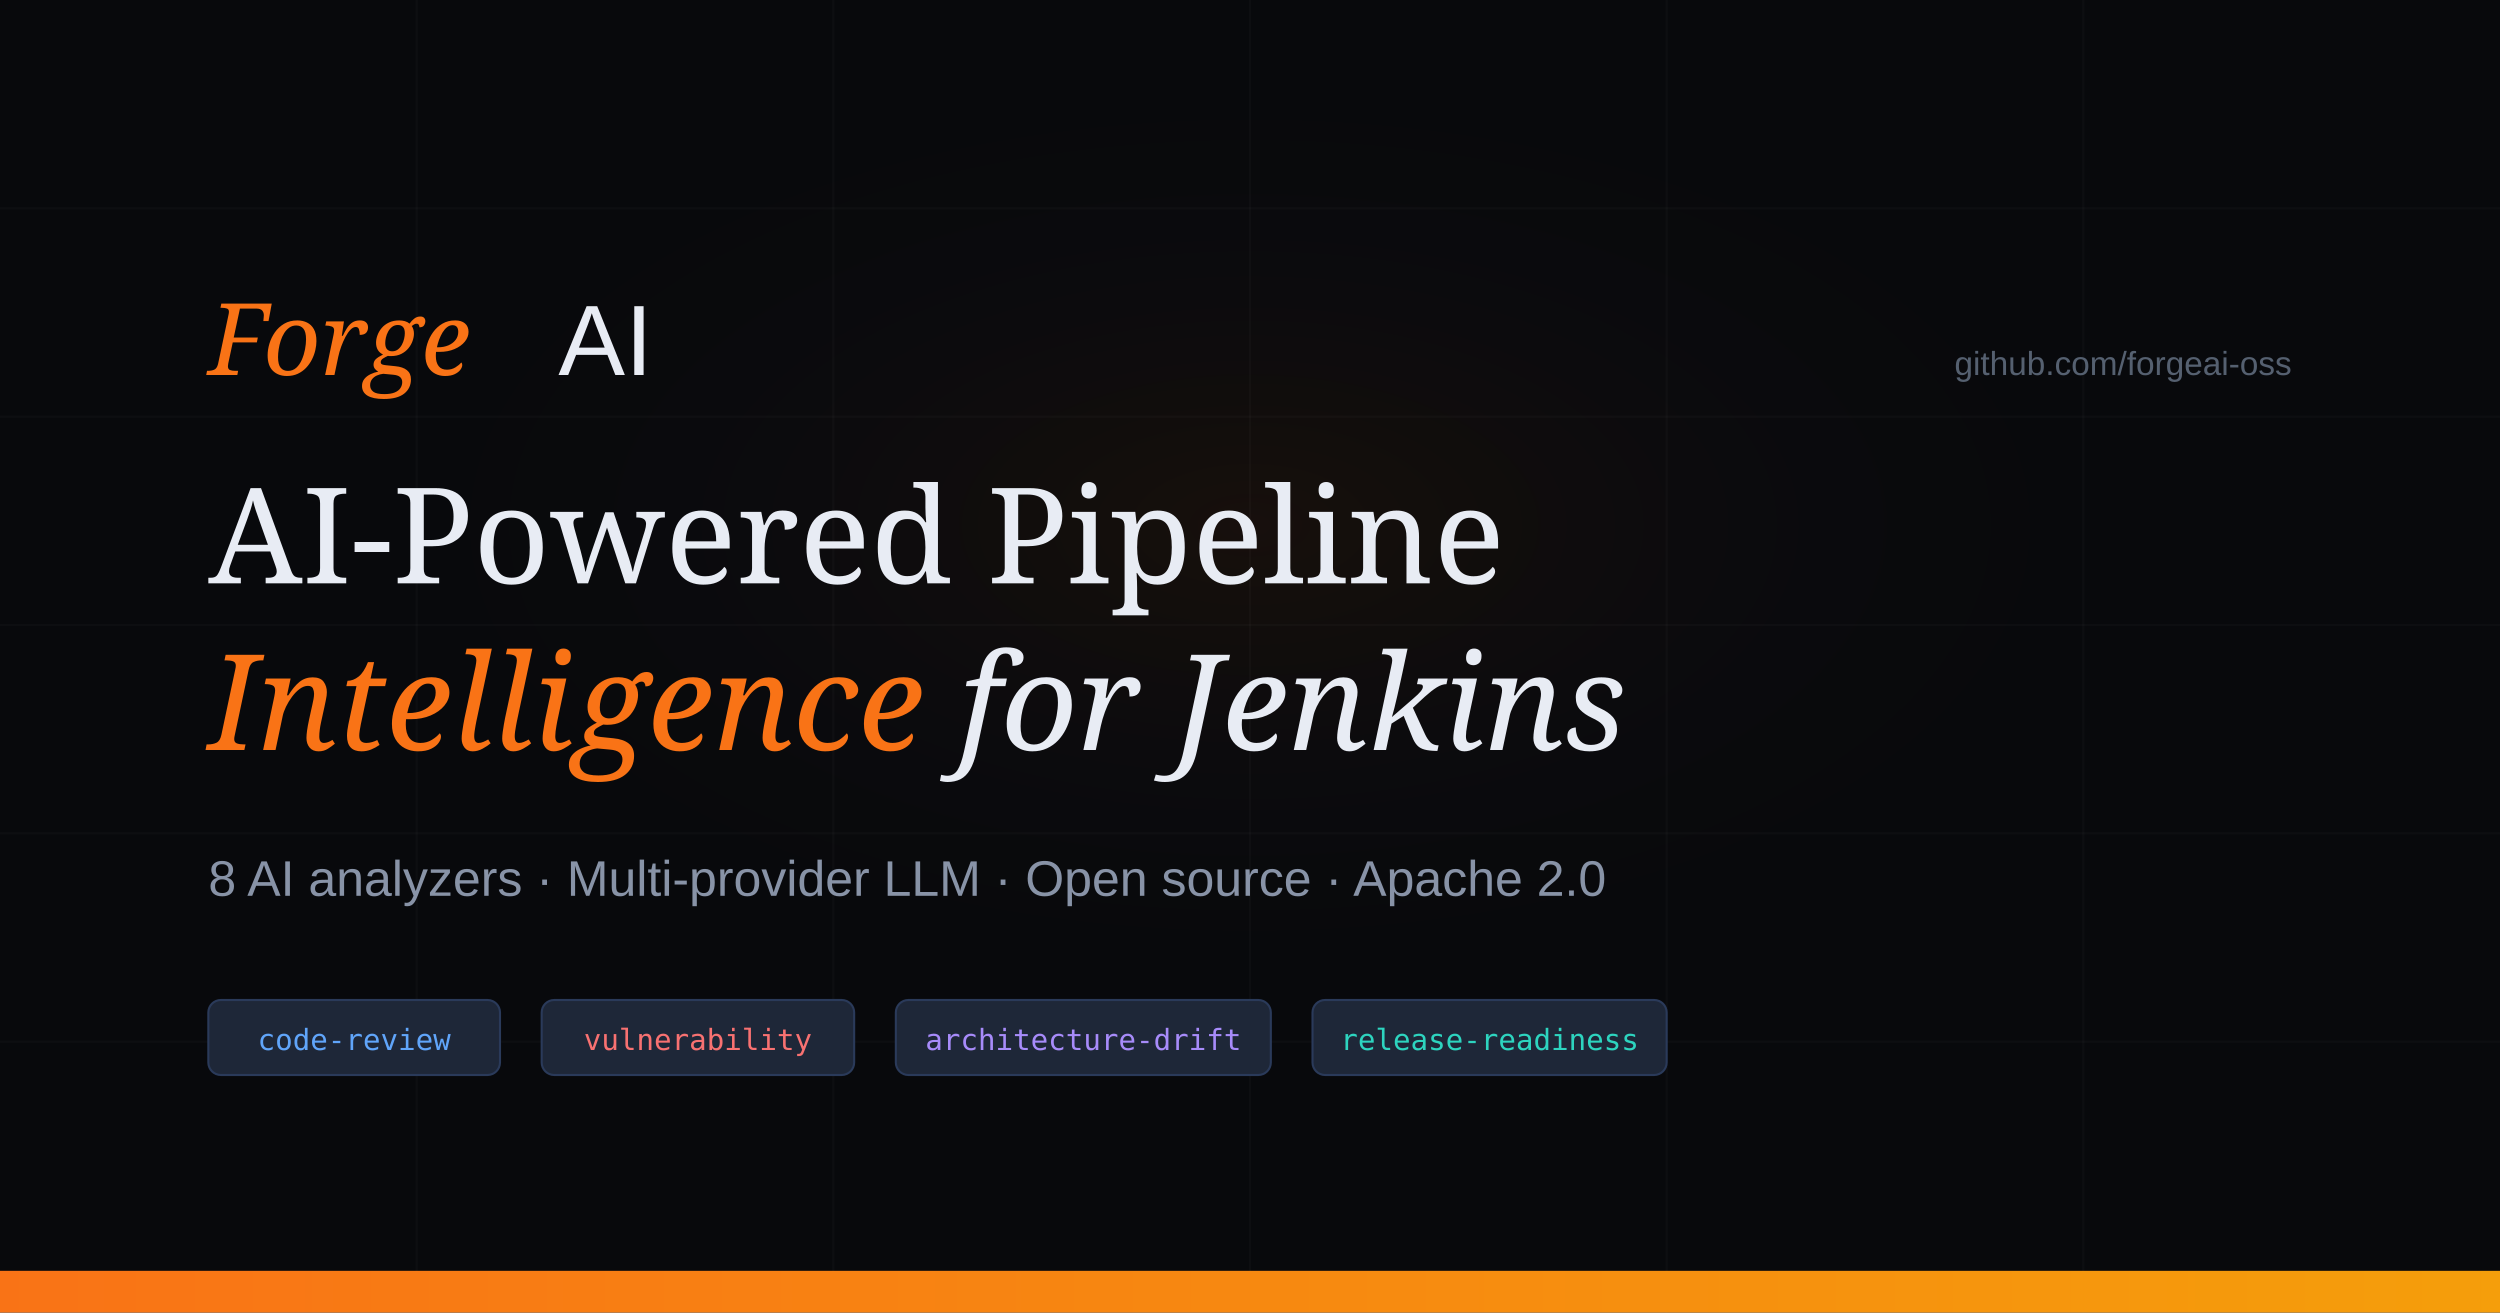
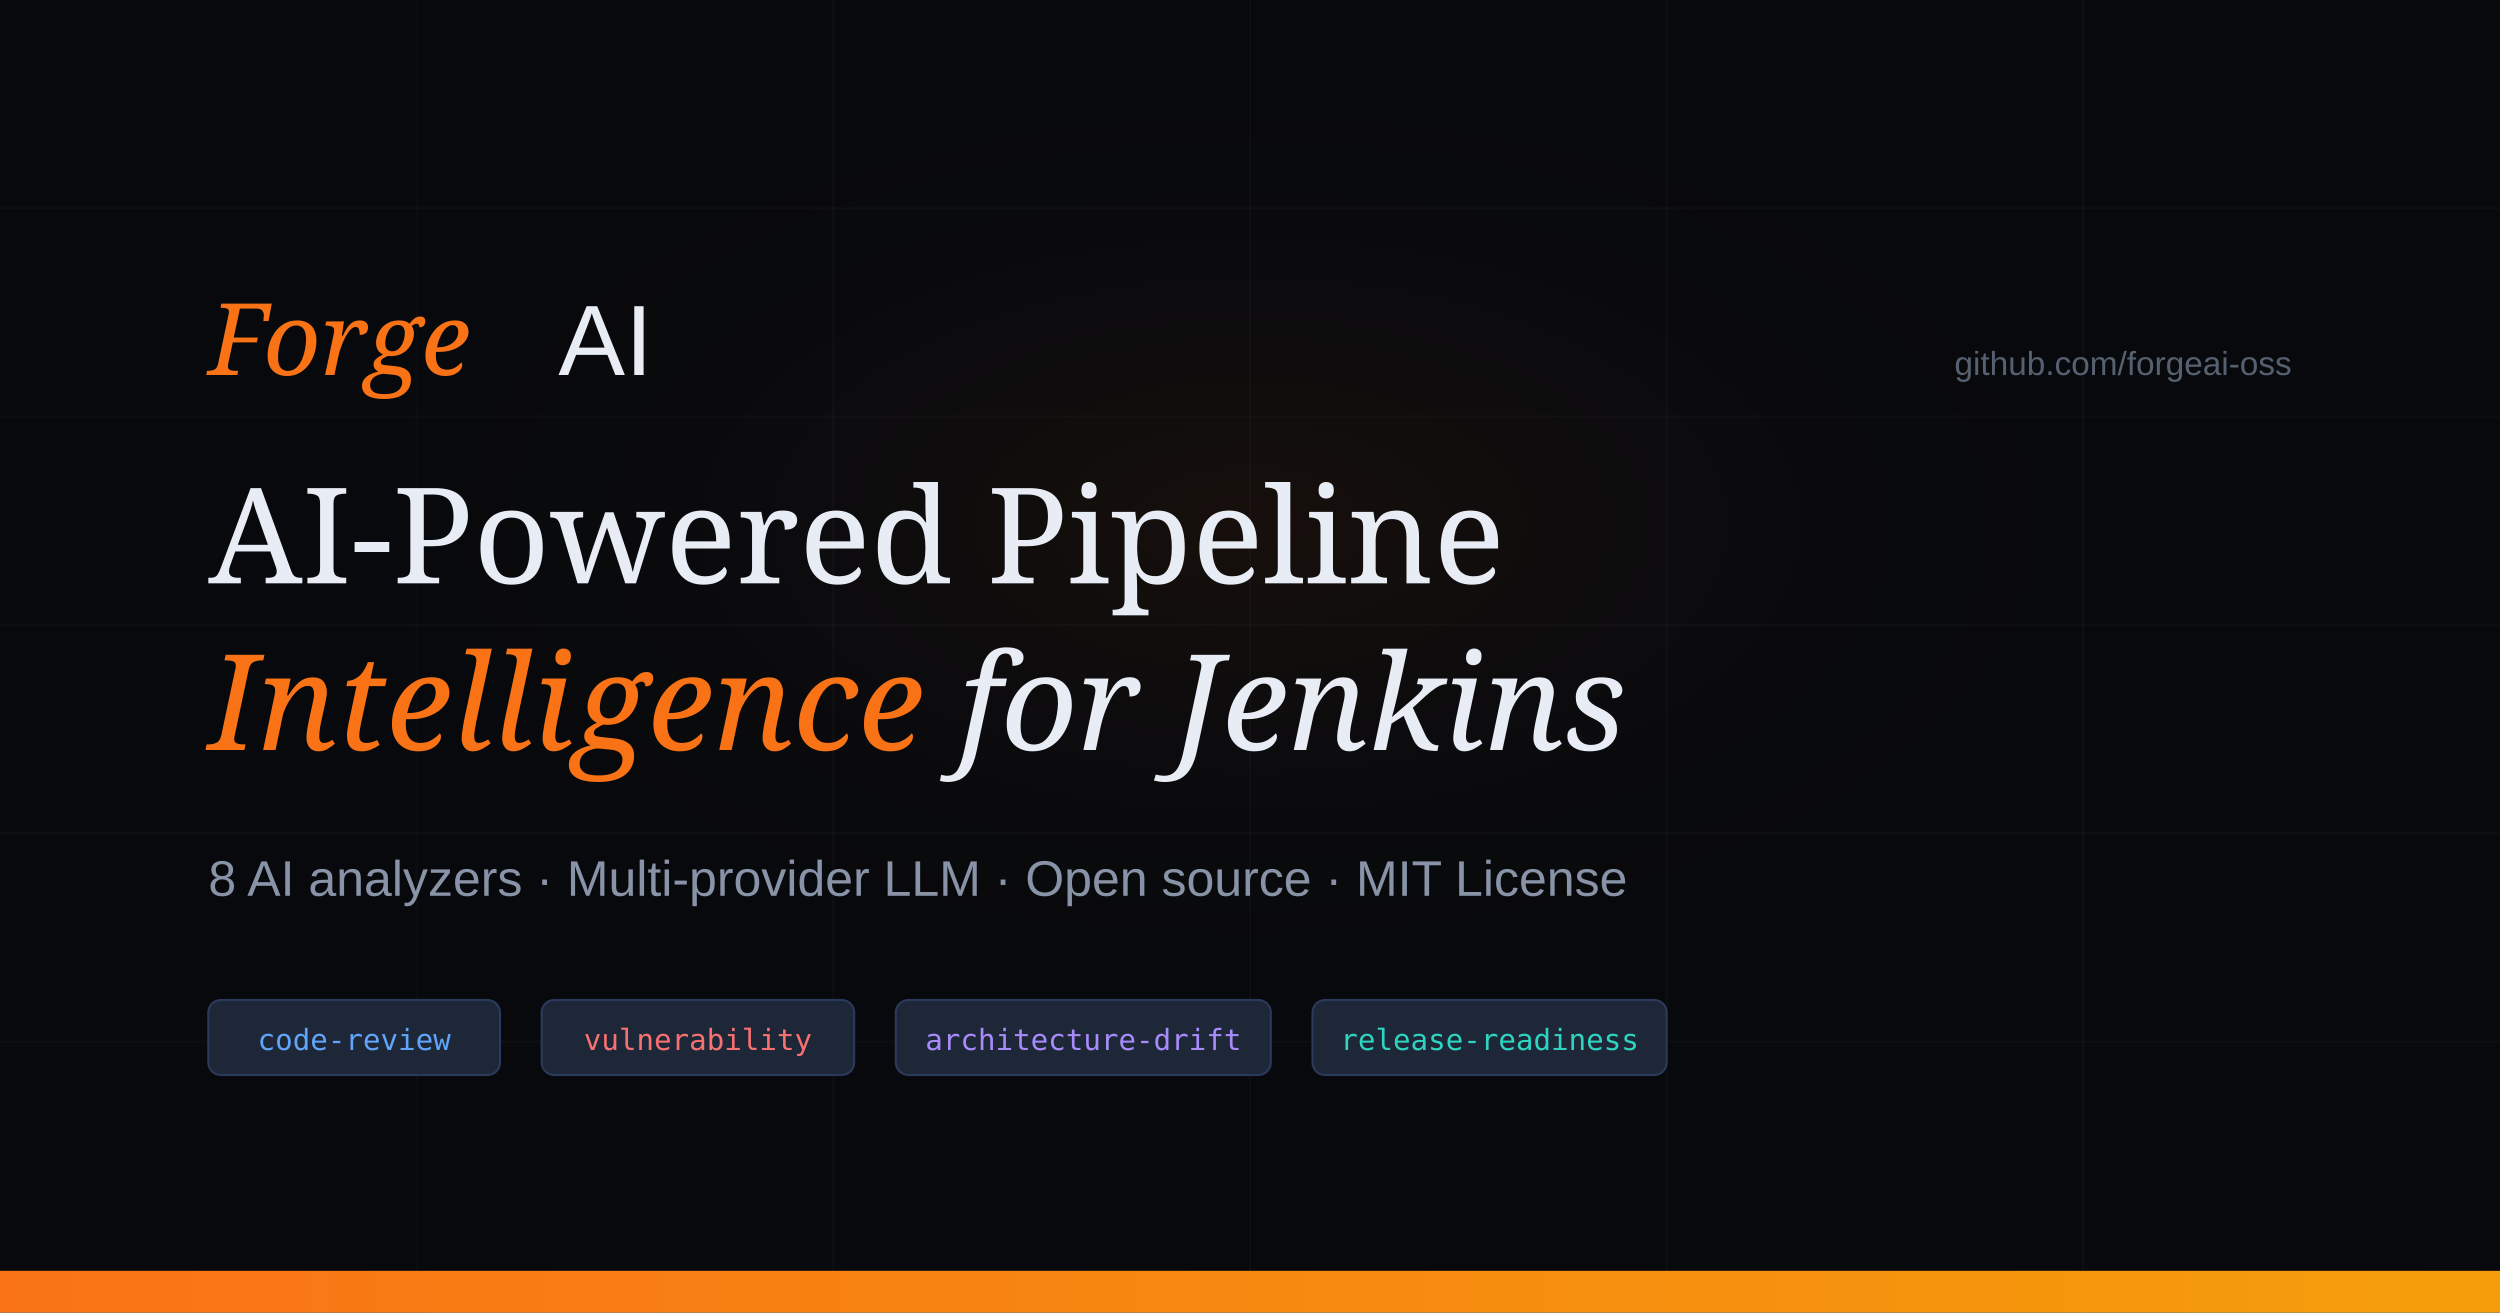
<svg xmlns="http://www.w3.org/2000/svg" width="1200" height="630">
  <rect width="1200" height="630" fill="#08090c" />
  <rect x="0" y="0" width="1200" height="630" fill="url(#bg)" opacity="0.5" />
  <defs>
    <radialGradient id="bg" cx="50%" cy="40%">
      <stop offset="0%" stop-color="#f97316" stop-opacity="0.12" />
      <stop offset="70%" stop-color="#08090c" stop-opacity="0" />
    </radialGradient>
    <linearGradient id="bar" x1="0" y1="0" x2="1" y2="0">
      <stop offset="0%" stop-color="#f97316" />
      <stop offset="100%" stop-color="#f59e0b" />
    </linearGradient>
  </defs>
  <g stroke="#ffffff" stroke-opacity="0.02" stroke-width="1">
    <line x1="0" y1="100" x2="1200" y2="100" />
    <line x1="0" y1="200" x2="1200" y2="200" />
    <line x1="0" y1="300" x2="1200" y2="300" />
    <line x1="0" y1="400" x2="1200" y2="400" />
    <line x1="0" y1="500" x2="1200" y2="500" />
    <line x1="200" y1="0" x2="200" y2="630" />
    <line x1="400" y1="0" x2="400" y2="630" />
    <line x1="600" y1="0" x2="600" y2="630" />
    <line x1="800" y1="0" x2="800" y2="630" />
    <line x1="1000" y1="0" x2="1000" y2="630" />
  </g>
  <text x="100" y="180" font-family="Georgia,serif" font-size="48" font-style="italic" fill="#f97316">Forge</text>
  <text x="268" y="180" font-family="Arial,sans-serif" font-size="48" font-weight="400" fill="#e8ecf4">AI</text>
  <text x="100" y="280" font-family="Georgia,serif" font-size="64" fill="#e8ecf4" font-weight="400">AI-Powered Pipeline</text>
  <text x="100" y="360" font-family="Georgia,serif" font-size="64" fill="#e8ecf4" font-weight="400" font-style="italic">
    <tspan fill="#f97316">Intelligence</tspan> for Jenkins</text>
-   <text x="100" y="430" font-family="Arial,sans-serif" font-size="24" fill="#8893a7" font-weight="300">8 AI analyzers · Multi-provider LLM · Open source · Apache 2.0</text>
+   <text x="100" y="430" font-family="Arial,sans-serif" font-size="24" fill="#8893a7" font-weight="300">8 AI analyzers · Multi-provider LLM · Open source · MIT License</text>
  <rect x="0" y="610" width="1200" height="20" fill="url(#bar)" />
  <rect x="100" y="480" width="140" height="36" rx="6" fill="#1e2738" stroke="#2a3a5a" stroke-width="1" />
  <text x="170" y="504" font-family="monospace" font-size="14" fill="#60a5fa" text-anchor="middle">code-review</text>
  <rect x="260" y="480" width="150" height="36" rx="6" fill="#1e2738" stroke="#2a3a5a" stroke-width="1" />
  <text x="335" y="504" font-family="monospace" font-size="14" fill="#f87171" text-anchor="middle">vulnerability</text>
  <rect x="430" y="480" width="180" height="36" rx="6" fill="#1e2738" stroke="#2a3a5a" stroke-width="1" />
  <text x="520" y="504" font-family="monospace" font-size="14" fill="#a78bfa" text-anchor="middle">architecture-drift</text>
  <rect x="630" y="480" width="170" height="36" rx="6" fill="#1e2738" stroke="#2a3a5a" stroke-width="1" />
  <text x="715" y="504" font-family="monospace" font-size="14" fill="#2dd4bf" text-anchor="middle">release-readiness</text>
  <text x="1100" y="180" font-family="Arial,sans-serif" font-size="16" fill="#556070" text-anchor="end">github.com/forgeai-oss</text>
</svg>
